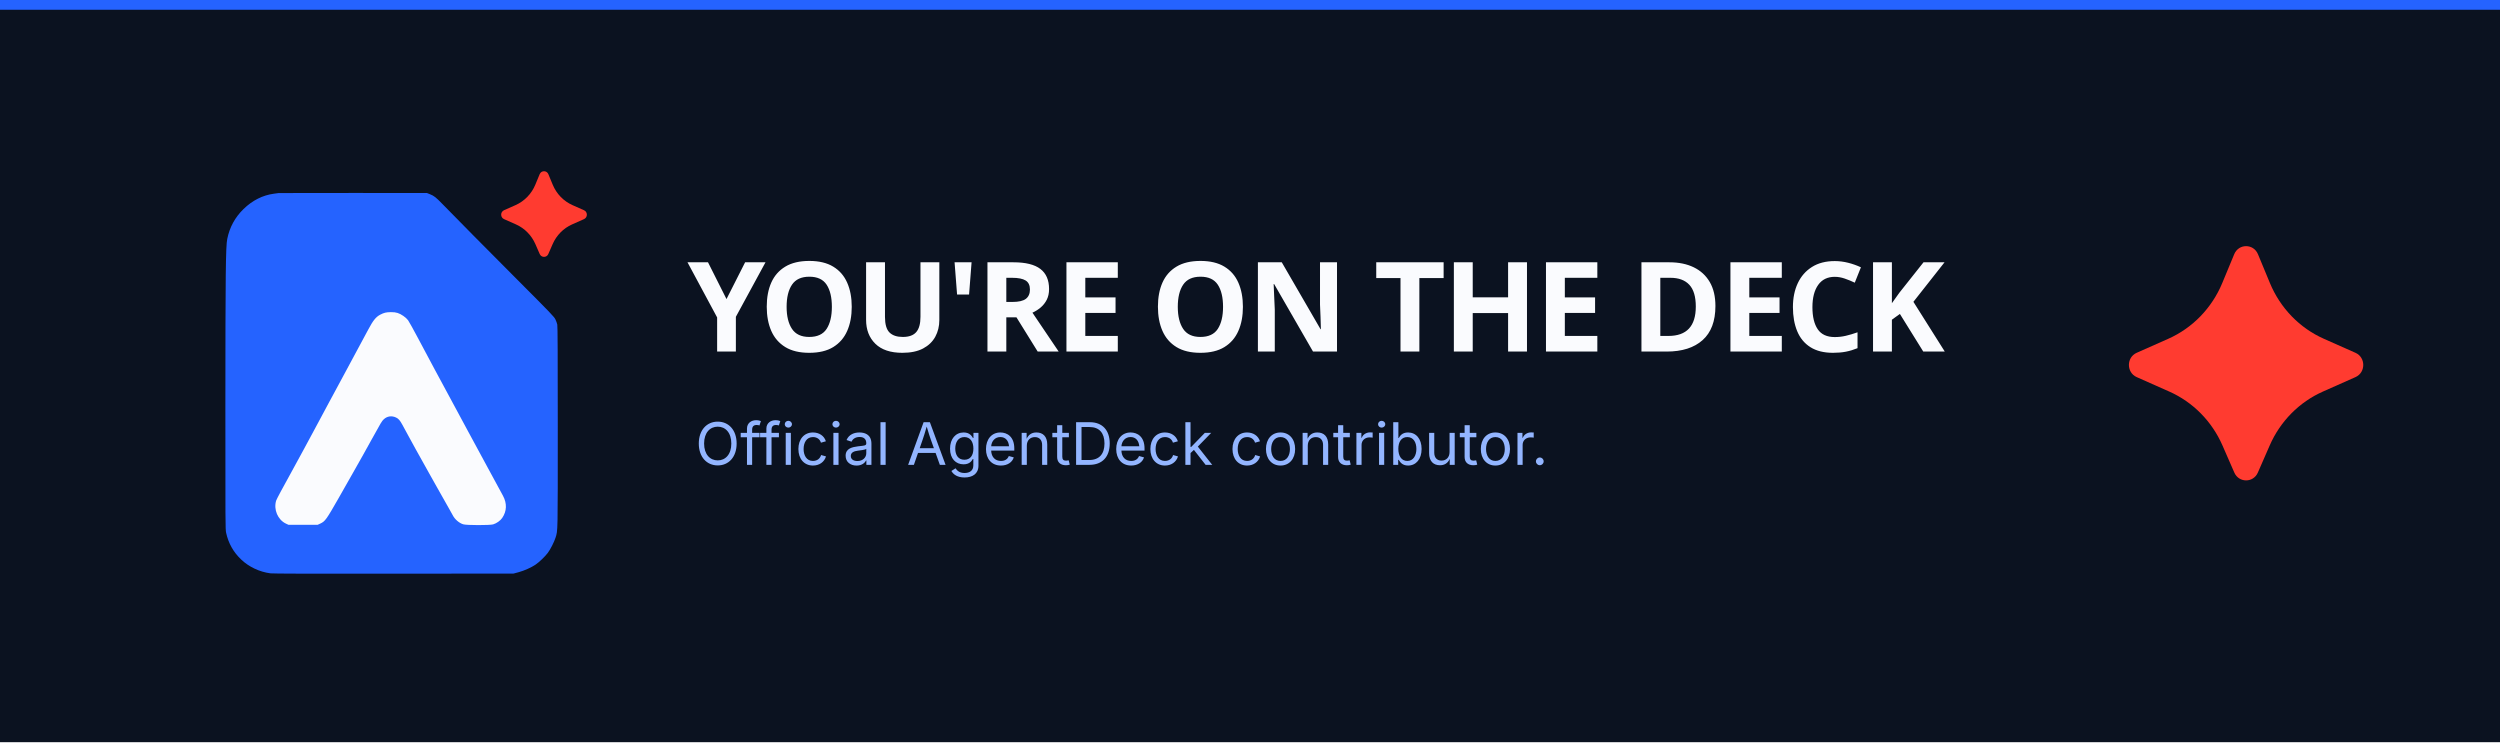
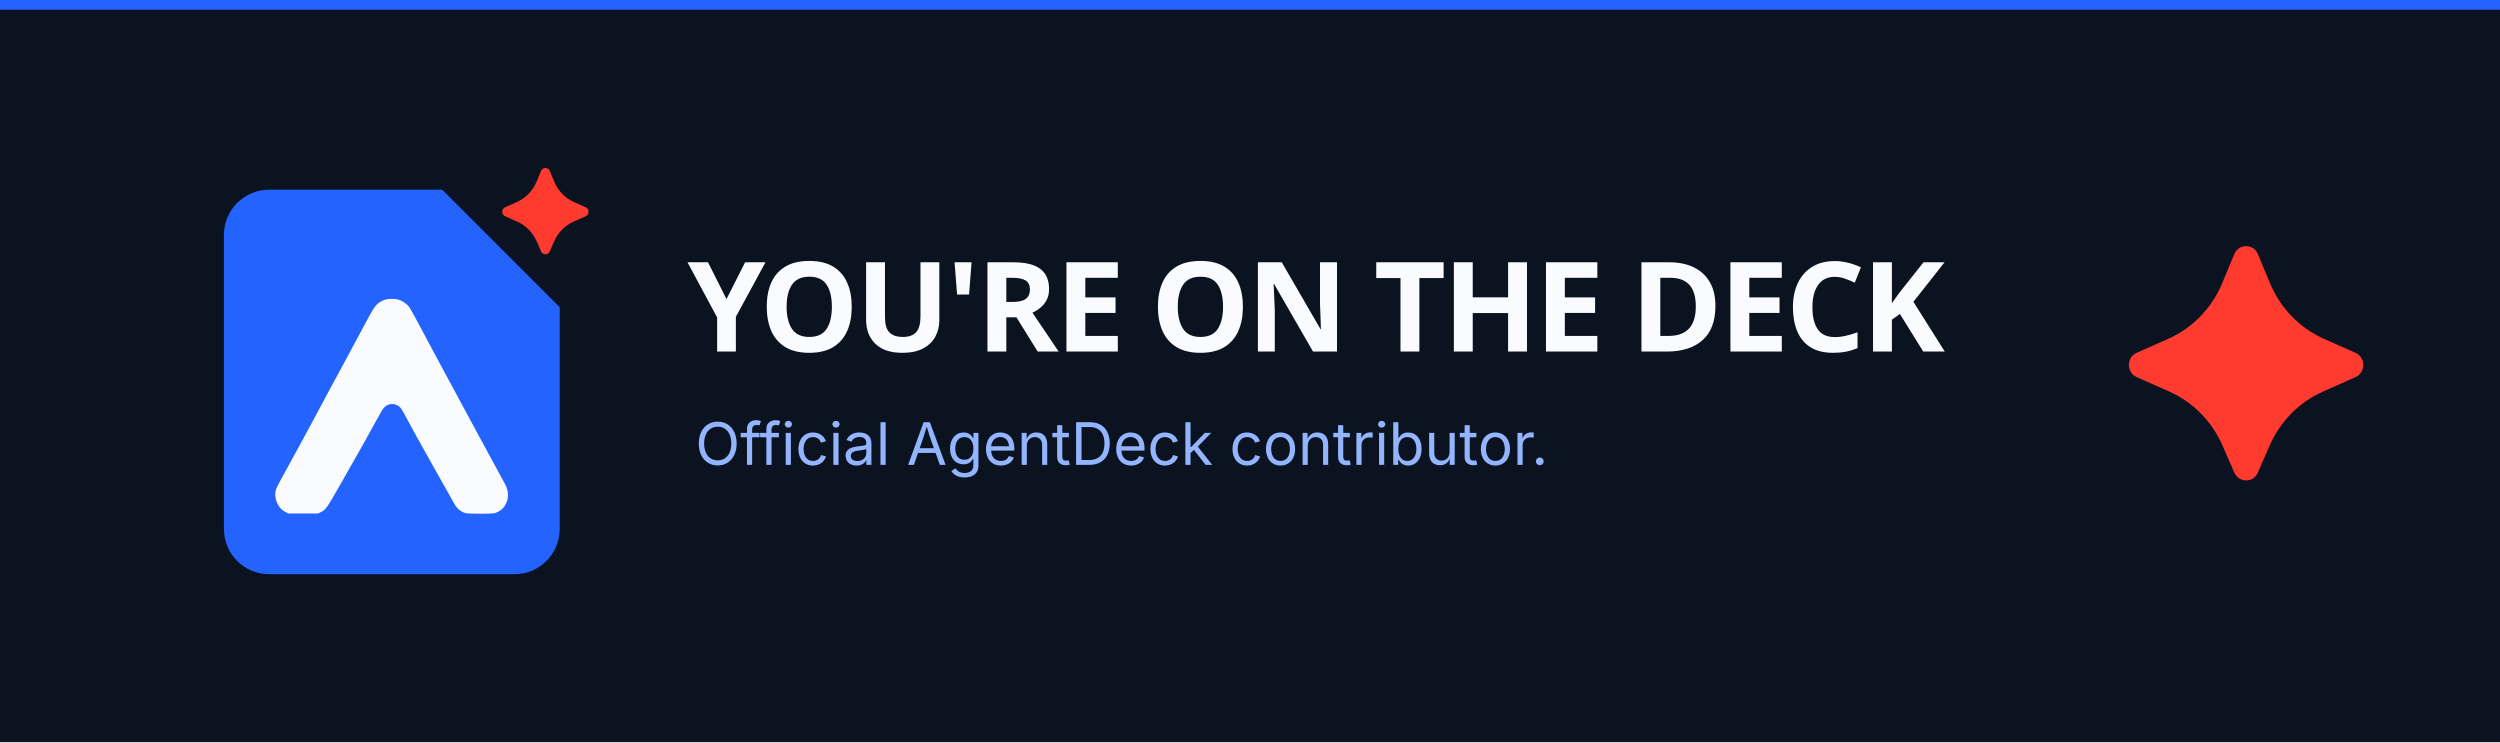
<svg xmlns="http://www.w3.org/2000/svg" width="1280" height="380" viewBox="0 0 1280 380" role="img" aria-label="On the deck">
  <rect width="1280" height="380" fill="#0b1220" />
  <rect x="0" y="0" width="1280" height="5" fill="#2563ff" />
-   <svg x="104" y="86" width="208" height="208" viewBox="246 145 832 933">
-     <rect x="330" y="474" width="600" height="520" fill="#fafbfe" />
-     <path d="M 369,202.6 c -1.4,0.2 -6.3,0.9 -11,1.5 c -25.6,3.4 -49.4,15.4 -69.7,35.2 c -19.5,19 -31.9,41.6 -37.4,68.7 c -3.5,17.1 -4.2,79.3 -4.3,384.5 c -0.1,269.5 0,282.4 1.7,290.3 c 5.3,24.1 16.5,44.1 34.3,61.2 c 17.8,17.1 42.4,28.7 67.6,32 c 5.8,0.7 91.5,1 283.3,0.8 l 275,-0.3 l 11.8,-3.2 c 12.9,-3.5 28.9,-10.7 38.8,-17.4 c 8.1,-5.5 21.7,-18.5 28,-26.9 c 5.7,-7.4 14.8,-25.4 17.8,-35 c 5.3,-16.8 5.1,-7.7 5.1,-254.7 c 0,-166.4 -0.3,-230.7 -1.1,-234.5 c -0.6,-2.9 -2.5,-8.2 -4.2,-11.8 c -2.7,-6 -9,-12.6 -88.7,-92.5 c -77.3,-77.6 -130.9,-131.7 -170.5,-172.3 c -15.6,-16.1 -19.5,-19.1 -29.2,-23 l -6.8,-2.7 l -169,-0.1 c -92.9,-0.1 -170.1,0 -171.5,0.2 z m 273.2,275.4 c 8.1,2.5 19.1,10.2 23.9,16.6 c 2,2.7 11.6,20 21.4,38.4 c 30.6,57.7 34.6,65.2 40,75 c 2.9,5.2 9,16.5 13.5,25 c 10.7,20.1 18.8,35.1 34.5,64 c 7,12.9 19.7,36.5 28.3,52.5 c 8.5,15.9 29.2,54.2 46,85 c 16.7,30.8 32.2,59.2 34.3,63.2 c 9.6,17.7 8.9,35.6 -1.8,51.2 c -4.3,6.2 -12.9,12.3 -20.7,14.6 c -7.5,2.3 -61,2.2 -68.6,-0.1 c -9.4,-2.8 -19.4,-11.4 -24.1,-20.6 c -1.2,-2.3 -4.5,-8.4 -7.4,-13.3 c -4.8,-8.2 -10.8,-18.9 -30.5,-54 c -3.7,-6.6 -10.9,-19.4 -16,-28.5 c -9.1,-16.3 -16.9,-30.3 -31.4,-56.3 c -4,-7.2 -11.6,-21.1 -16.8,-30.7 c -5.2,-9.6 -11.4,-21 -13.8,-25.4 c -5.3,-9.8 -8.9,-13.9 -14.3,-16.4 c -10,-4.8 -20.4,-3.3 -28.2,3.9 c -4.5,4.1 -6.6,7.7 -26.8,44.4 c -6.3,11.5 -16.3,29.5 -22.2,40 c -6,10.4 -14.7,26 -19.5,34.5 c -4.8,8.5 -20.5,36.2 -34.9,61.5 c -28.8,50.5 -31.4,54 -42.5,59.2 l -6.1,2.8 l -33.5,0 l -33.5,0 l -5.8,-2.7 c -18.7,-8.8 -28.7,-32.3 -22.5,-52.8 c 0.9,-3.1 16.3,-31.9 29.8,-56 c 4.6,-8.3 12.9,-23.4 32.2,-59 c 5.3,-9.6 16.4,-30.3 24.8,-46 c 8.4,-15.7 18.6,-34.8 22.8,-42.5 c 4.1,-7.7 9,-16.7 10.7,-20 c 1.8,-3.3 9.1,-16.8 16.2,-30 c 7.2,-13.2 18.3,-33.9 24.8,-46 c 6.5,-12.1 15,-27.9 18.8,-35 c 12.6,-23.2 22,-40.7 31.7,-58.9 c 11,-20.6 17.2,-28.3 27.1,-33.6 c 8.5,-4.5 13.8,-5.8 24.5,-5.9 c 6.6,-0.1 11,0.5 15.6,1.9 z" fill="#2563ff" />
-     <path d="M 998.23,319.84 l -9.95,22.78 c -3.82,8.76 -15.94,8.76 -19.77,0 l -9.95,-22.78 c -8.86,-20.28 -24.79,-36.42 -44.66,-45.24 L 886.53,262.45 c -8.7,-3.86 -8.7,-16.53 0,-20.4 l 26.52,-11.77 C 933.44,221.23 949.65,204.5 958.36,183.54 l 10.07,-24.28 c 3.74,-9.01 16.19,-9.01 19.93,0 L 998.43,183.54 c 8.7,20.97 24.92,37.71 45.31,46.75 l 26.52,11.77 c 8.7,3.86 8.7,16.53 0,20.4 l -27.38,12.16 C 1023.02,283.43 1007.08,299.57 998.23,319.84 z" fill="#ff3b30" />
+   <svg x="104" y="86" width="208" height="208" viewBox="0 -64.70 1085.99 1209.70">
+     <path d="M 135 0 H 650 L 1000 350 V 1010 A 135 135 0 0 1 865 1145 H 135 A 135 135 0 0 1 0 1010 V 135 A 135 135 0 0 1 135 0 Z" fill="#2563ff" />
+     <g transform="translate(0 -30)">
+       <path d="M 520.569 357.501 c 10.602 3.271 24.999 13.347 31.281 21.722 c 2.618 3.533 15.183 26.171 28.009 50.249 c 40.050 75.504 45.286 85.318 52.354 98.142 c 3.796 6.805 11.780 21.591 17.669 32.714 c 14.005 26.302 24.606 45.931 45.155 83.748 c 9.162 16.880 25.784 47.763 37.040 68.700 c 11.125 20.806 38.218 70.924 60.207 111.228 c 21.858 40.304 42.145 77.467 44.893 82.701 c 12.565 23.162 11.649 46.585 -2.356 66.998 c -5.628 8.113 -16.884 16.095 -27.093 19.105 c -9.816 3.010 -79.839 2.879 -89.786 -0.131 c -12.303 -3.664 -25.391 -14.918 -31.543 -26.956 c -1.571 -3.010 -5.890 -10.992 -9.685 -17.404 c -6.282 -10.730 -14.135 -24.732 -39.920 -70.662 c -4.843 -8.637 -14.266 -25.386 -20.941 -37.294 c -11.910 -21.330 -22.119 -39.649 -41.098 -73.672 c -5.235 -9.422 -15.183 -27.611 -21.988 -40.173 c -6.806 -12.562 -14.921 -27.480 -18.062 -33.238 c -6.937 -12.824 -11.649 -18.189 -18.716 -21.460 c -13.088 -6.281 -26.700 -4.318 -36.909 5.103 c -5.890 5.365 -8.638 10.076 -35.077 58.100 c -8.246 15.048 -21.334 38.603 -29.056 52.343 c -7.853 13.609 -19.240 34.023 -25.522 45.145 c -6.282 11.123 -26.831 47.370 -45.678 80.477 c -37.695 66.082 -41.098 70.662 -55.626 77.467 l -7.984 3.664 l -43.846 0.000 l -43.846 0.000 l -7.591 -3.533 c -24.475 -11.515 -37.564 -42.267 -29.449 -69.092 c 1.178 -4.057 21.334 -41.743 39.003 -73.280 c 6.021 -10.861 16.884 -30.620 42.145 -77.205 c 6.937 -12.562 21.465 -39.649 32.459 -60.194 c 10.994 -20.544 24.344 -45.538 29.842 -55.614 c 5.366 -10.076 11.780 -21.853 14.005 -26.171 c 2.356 -4.318 11.910 -21.984 21.203 -39.257 c 9.424 -17.273 23.952 -44.360 32.459 -60.194 c 8.507 -15.834 19.633 -36.509 24.606 -45.800 c 16.491 -30.359 28.794 -53.259 41.490 -77.074 c 14.397 -26.956 22.512 -37.032 35.470 -43.968 c 11.125 -5.889 18.062 -7.590 32.067 -7.721 c 8.638 -0.131 14.397 0.654 20.418 2.486 z" fill="#fafbfe" />
+     </g>
+     <path d="M 983.307 154.026 l -13.007 29.775 c -4.993 11.450 -20.837 11.450 -25.843 0.000 l -13.007 -29.775 c -11.582 -26.508 -32.405 -47.604 -58.379 -59.132 L 837.294 79.013 c -11.373 -5.045 -11.373 -21.606 0.000 -26.664 l 34.667 -15.384 C 898.614 25.135 919.804 3.268 931.190 -24.129 l 13.163 -31.736 c 4.889 -11.777 21.163 -11.777 26.052 0.000 L 983.569 -24.129 c 11.373 27.409 32.575 49.290 59.229 61.106 l 34.667 15.384 c 11.373 5.045 11.373 21.606 0.000 26.664 l -35.791 15.894 C 1015.712 106.435 994.876 127.532 983.307 154.026 Z" fill="#ff3b30" />
  </svg>
  <text x="352" y="180" font-family="Poppins, sans-serif" font-weight="700" font-size="64" fill="#fafbfe" letter-spacing="-1.8">YOU'RE ON THE DECK</text>
  <text x="356" y="238" font-family="Inter, sans-serif" font-size="30" fill="#93b5ff">Official AgentDeck contributor.</text>
-   <svg x="1090" y="126" width="120" height="120" viewBox="880 152.5 196.8 196.7">
-     <path d="M 998.23,319.84 l -9.95,22.78 c -3.82,8.76 -15.94,8.76 -19.77,0 l -9.95,-22.78 c -8.86,-20.28 -24.79,-36.42 -44.66,-45.24 L 886.53,262.45 c -8.7,-3.86 -8.7,-16.53 0,-20.4 l 26.52,-11.77 C 933.44,221.23 949.65,204.5 958.36,183.54 l 10.07,-24.28 c 3.74,-9.01 16.19,-9.01 19.93,0 L 998.43,183.54 c 8.7,20.97 24.92,37.71 45.31,46.75 l 26.52,11.77 c 8.7,3.86 8.7,16.53 0,20.4 l -27.38,12.16 C 1023.02,283.43 1007.08,299.57 998.23,319.84 z" fill="#ff3b30" />
+   <svg x="1090" y="126" width="120" height="120" viewBox="828.765 -64.697 257.229 257.086">
+     <path d="M 983.307 154.026 l -13.007 29.775 c -4.993 11.450 -20.837 11.450 -25.843 0.000 l -13.007 -29.775 c -11.582 -26.508 -32.405 -47.604 -58.379 -59.132 L 837.294 79.013 c -11.373 -5.045 -11.373 -21.606 0.000 -26.664 l 34.667 -15.384 C 898.614 25.135 919.804 3.268 931.190 -24.129 l 13.163 -31.736 c 4.889 -11.777 21.163 -11.777 26.052 0.000 L 983.569 -24.129 c 11.373 27.409 32.575 49.290 59.229 61.106 l 34.667 15.384 c 11.373 5.045 11.373 21.606 0.000 26.664 l -35.791 15.894 C 1015.712 106.435 994.876 127.532 983.307 154.026 Z" fill="#ff3b30" />
  </svg>
</svg>
